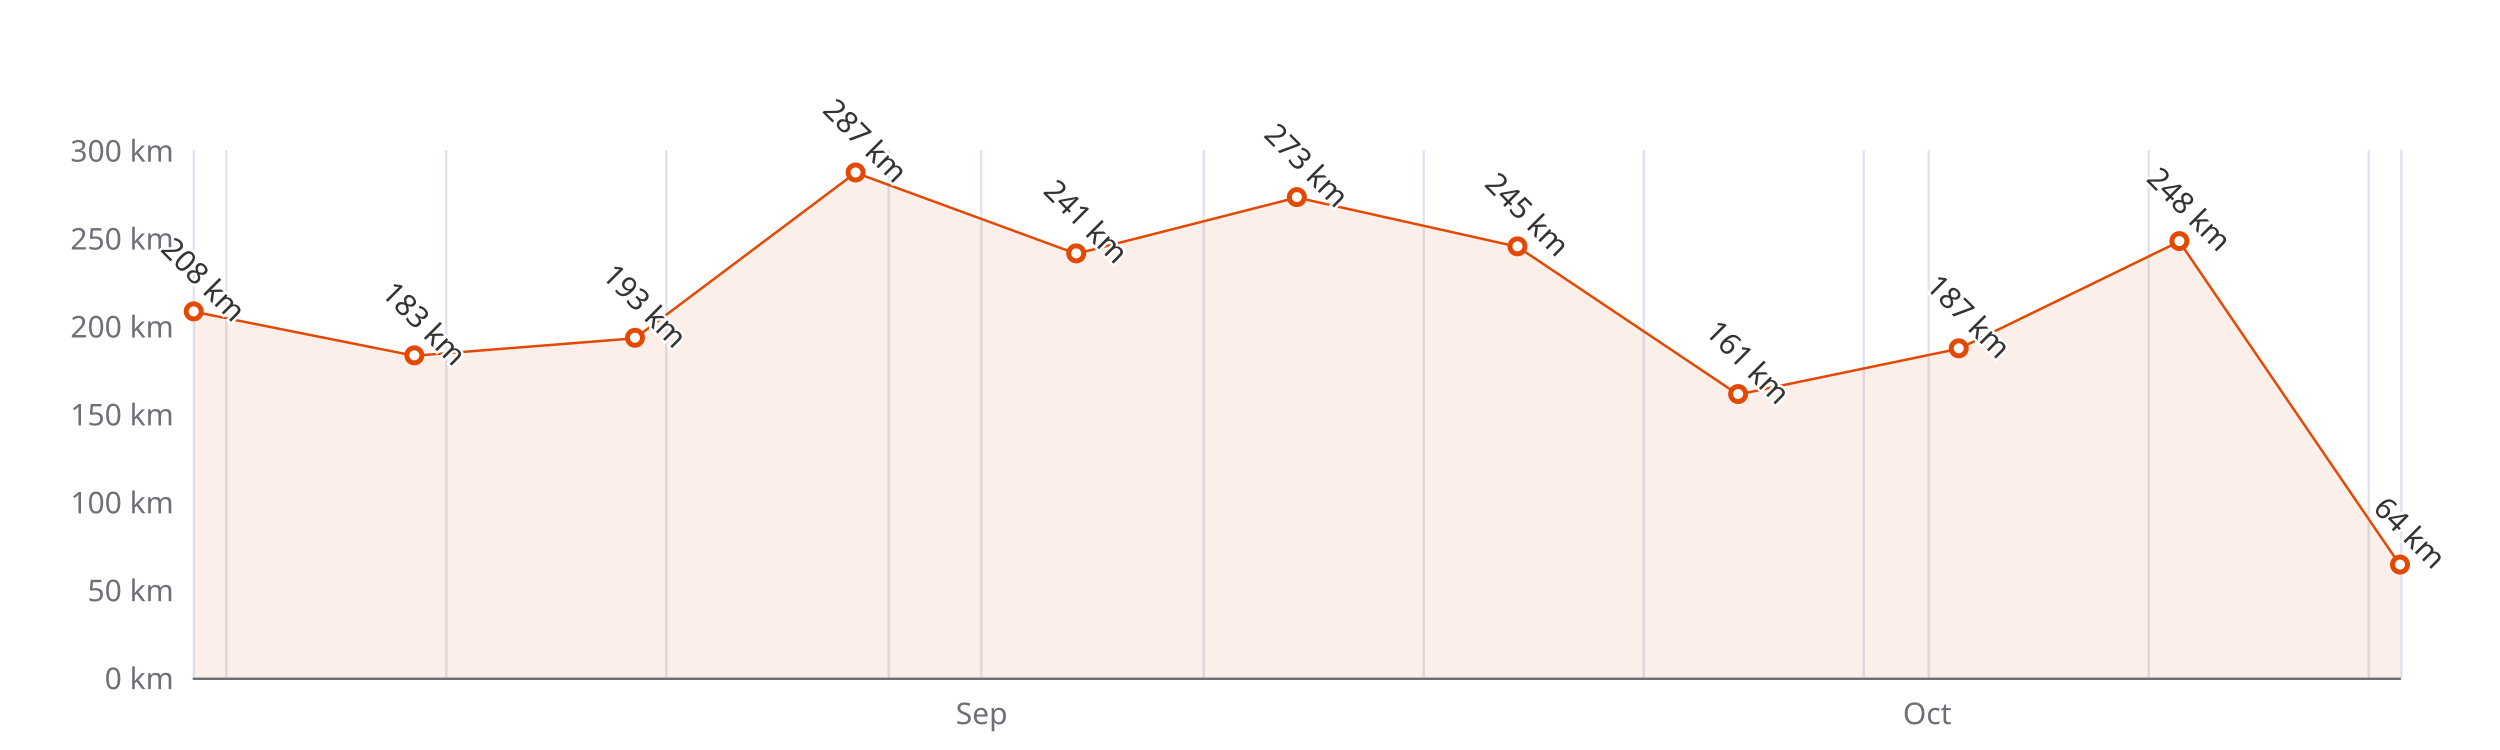
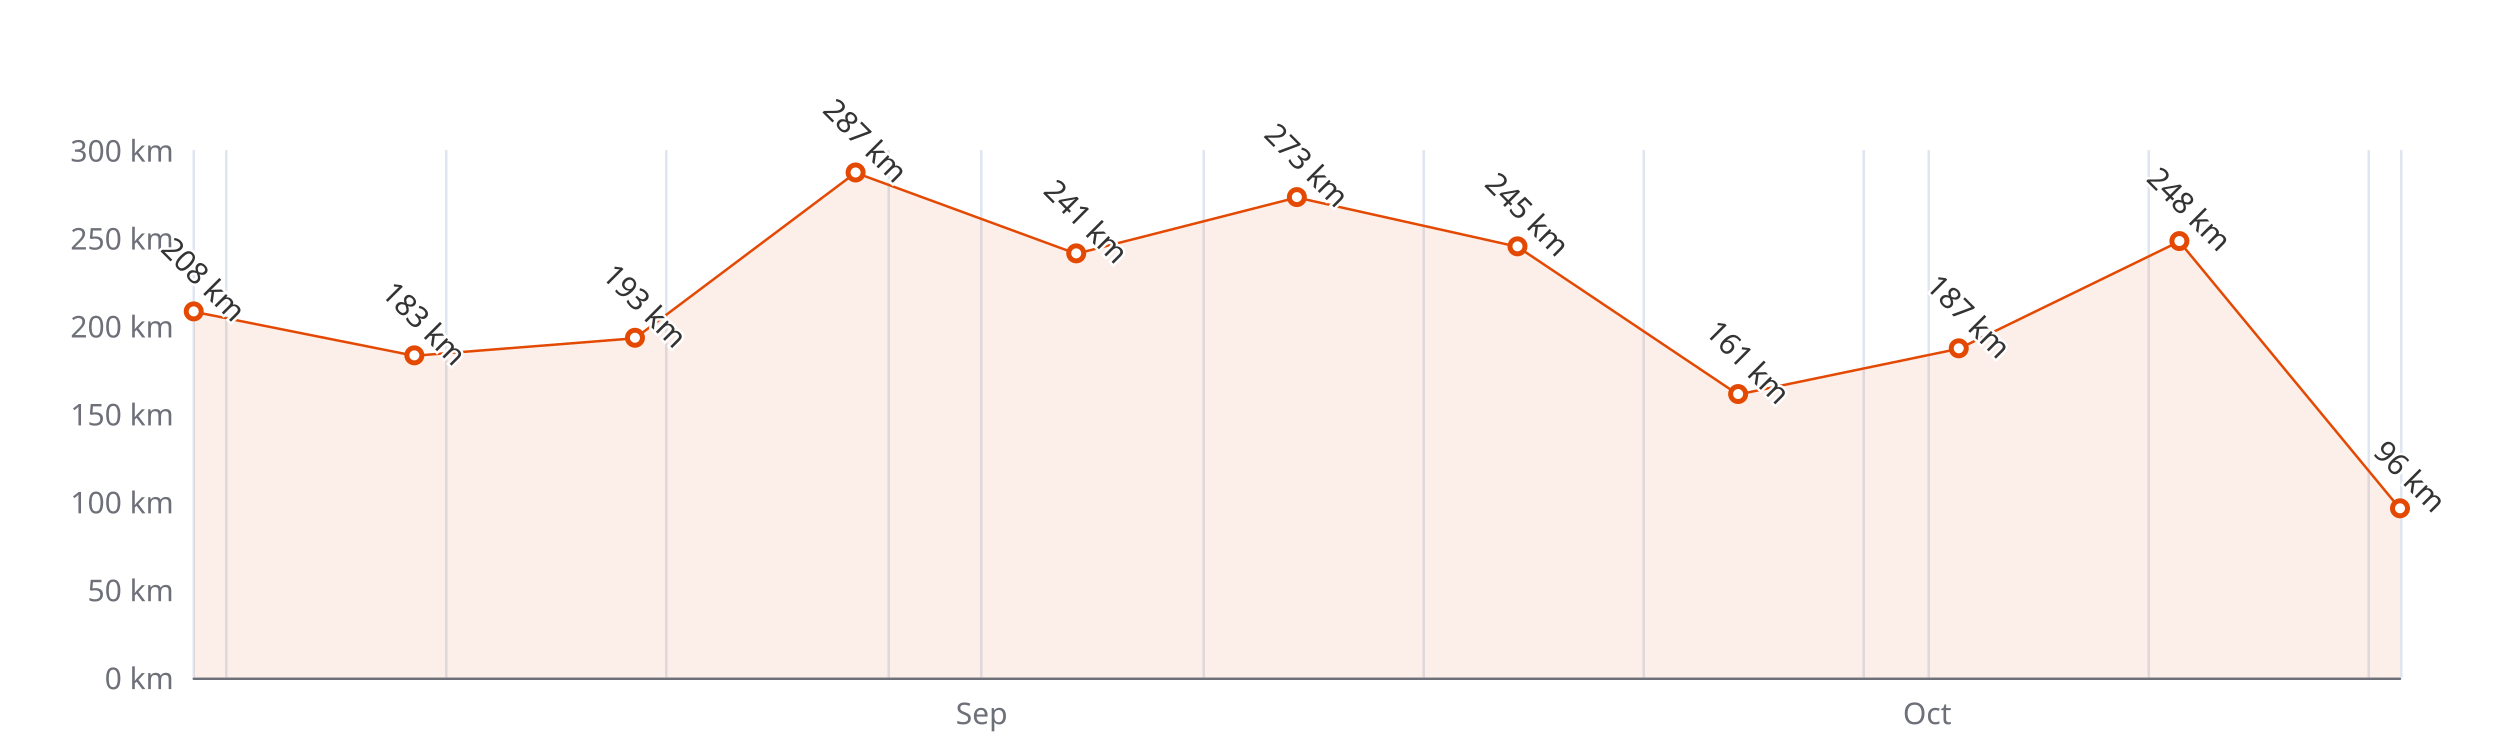
<svg xmlns="http://www.w3.org/2000/svg" width="1000" height="300" version="1.1" baseProfile="full" viewBox="0 0 1000 300">
  <rect width="1000" height="300" x="0" y="0" id="0" fill="#ffffff" />
  <path d="M77.5 60L77.5 271" fill="none" stroke="#E0E6F1" />
  <path d="M90.5 60L90.5 271" fill="none" stroke="#E0E6F1" />
  <path d="M178.5 60L178.5 271" fill="none" stroke="#E0E6F1" />
  <path d="M266.5 60L266.5 271" fill="none" stroke="#E0E6F1" />
  <path d="M355.5 60L355.5 271" fill="none" stroke="#E0E6F1" />
  <path d="M392.5 60L392.5 271" fill="none" stroke="#E0E6F1" />
  <path d="M481.5 60L481.5 271" fill="none" stroke="#E0E6F1" />
  <path d="M569.5 60L569.5 271" fill="none" stroke="#E0E6F1" />
  <path d="M657.5 60L657.5 271" fill="none" stroke="#E0E6F1" />
  <path d="M745.5 60L745.5 271" fill="none" stroke="#E0E6F1" />
  <path d="M771.5 60L771.5 271" fill="none" stroke="#E0E6F1" />
  <path d="M859.5 60L859.5 271" fill="none" stroke="#E0E6F1" />
  <path d="M947.5 60L947.5 271" fill="none" stroke="#E0E6F1" />
  <path d="M960.5 60L960.5 271" fill="none" stroke="#E0E6F1" />
  <path d="M77.5 271.5L960 271.5" fill="none" stroke="#6E7079" stroke-linecap="round" />
  <text dominant-baseline="central" text-anchor="end" style="font-size:12px;font-family:sans-serif;" xml:space="preserve" transform="translate(69.48 271)" fill="#6E7079">0 km</text>
  <text dominant-baseline="central" text-anchor="end" style="font-size:12px;font-family:sans-serif;" xml:space="preserve" transform="translate(69.48 235.8333)" fill="#6E7079">50 km</text>
  <text dominant-baseline="central" text-anchor="end" style="font-size:12px;font-family:sans-serif;" xml:space="preserve" transform="translate(69.48 200.6667)" fill="#6E7079">100 km</text>
  <text dominant-baseline="central" text-anchor="end" style="font-size:12px;font-family:sans-serif;" xml:space="preserve" transform="translate(69.48 165.5)" fill="#6E7079">150 km</text>
  <text dominant-baseline="central" text-anchor="end" style="font-size:12px;font-family:sans-serif;" xml:space="preserve" transform="translate(69.48 130.3333)" fill="#6E7079">200 km</text>
  <text dominant-baseline="central" text-anchor="end" style="font-size:12px;font-family:sans-serif;" xml:space="preserve" transform="translate(69.48 95.1667)" fill="#6E7079">250 km</text>
  <text dominant-baseline="central" text-anchor="end" style="font-size:12px;font-family:sans-serif;" xml:space="preserve" transform="translate(69.48 60)" fill="#6E7079">300 km</text>
  <text dominant-baseline="central" text-anchor="middle" style="font: normal normal 12px sans-serif" y="6" transform="translate(392.6657 279)" fill="#6E7079">Sep</text>
  <text dominant-baseline="central" text-anchor="middle" style="font: normal normal 12px sans-serif" y="6" transform="translate(770.8886 279)" fill="#6E7079">Oct</text>
  <g clip-path="url(#zr3-c0)">
-     <path d="M77.5 124.7L165.7 142.3L254 135.3L342.2 69.1L430.5 101.5L518.7 79L607 98.7L695.2 157.8L783.5 139.5L871.7 96.6L960 226L960 271L871.7 271L783.5 271L695.2 271L607 271L518.7 271L430.5 271L342.2 271L254 271L165.7 271L77.5 271Z" fill="rgb(227,73,2)" fill-opacity="0.09" />
-     <path d="M77.5 124.7L165.7 142.3L254 135.3L342.2 69.1L430.5 101.5L518.7 79L607 98.7L695.2 157.8L783.5 139.5L871.7 96.6L960 226" fill="none" stroke="#E34902" stroke-linejoin="bevel" />
+     <path d="M77.5 124.7L165.7 142.3L254 135.3L342.2 69.1L430.5 101.5L518.7 79L607 98.7L695.2 157.8L783.5 139.5L871.7 96.6L960 203.5L960 271L871.7 271L783.5 271L695.2 271L607 271L518.7 271L430.5 271L342.2 271L254 271L165.7 271L77.5 271Z" fill="rgb(227,73,2)" fill-opacity="0.09" />
+     <path d="M77.5 124.7L165.7 142.3L254 135.3L342.2 69.1L430.5 101.5L518.7 79L607 98.7L695.2 157.8L783.5 139.5L871.7 96.6L960 203.5" fill="none" stroke="#E34902" stroke-linejoin="bevel" />
  </g>
  <path d="M1 0A1 1 0 1 1 1 -0.1A1 1 0 0 1 1 0" transform="matrix(3,0,0,3,77.48,124.7067)" fill="#fff" stroke="#E34902" stroke-width="0.667" />
  <path d="M1 0A1 1 0 1 1 1 -0.1A1 1 0 0 1 1 0" transform="matrix(3,0,0,3,165.732,142.29)" fill="#fff" stroke="#E34902" stroke-width="0.667" />
  <path d="M1 0A1 1 0 1 1 1 -0.1A1 1 0 0 1 1 0" transform="matrix(3,0,0,3,253.984,135.2567)" fill="#fff" stroke="#E34902" stroke-width="0.667" />
  <path d="M1 0A1 1 0 1 1 1 -0.1A1 1 0 0 1 1 0" transform="matrix(3,0,0,3,342.236,69.1433)" fill="#fff" stroke="#E34902" stroke-width="0.667" />
  <path d="M1 0A1 1 0 1 1 1 -0.1A1 1 0 0 1 1 0" transform="matrix(3,0,0,3,430.488,101.4967)" fill="#fff" stroke="#E34902" stroke-width="0.667" />
  <path d="M1 0A1 1 0 1 1 1 -0.1A1 1 0 0 1 1 0" transform="matrix(3,0,0,3,518.74,78.99)" fill="#fff" stroke="#E34902" stroke-width="0.667" />
  <path d="M1 0A1 1 0 1 1 1 -0.1A1 1 0 0 1 1 0" transform="matrix(3,0,0,3,606.992,98.6833)" fill="#fff" stroke="#E34902" stroke-width="0.667" />
  <path d="M1 0A1 1 0 1 1 1 -0.1A1 1 0 0 1 1 0" transform="matrix(3,0,0,3,695.244,157.7633)" fill="#fff" stroke="#E34902" stroke-width="0.667" />
  <path d="M1 0A1 1 0 1 1 1 -0.1A1 1 0 0 1 1 0" transform="matrix(3,0,0,3,783.496,139.4767)" fill="#fff" stroke="#E34902" stroke-width="0.667" />
  <path d="M1 0A1 1 0 1 1 1 -0.1A1 1 0 0 1 1 0" transform="matrix(3,0,0,3,871.748,96.5733)" fill="#fff" stroke="#E34902" stroke-width="0.667" />
-   <path d="M1 0A1 1 0 1 1 1 -0.1A1 1 0 0 1 1 0" transform="matrix(3,0,0,3,960,225.9867)" fill="#fff" stroke="#E34902" stroke-width="0.667" />
+   <path d="M1 0A1 1 0 1 1 1 -0.1A1 1 0 0 1 1 0" transform="matrix(3,0,0,3,960,203.48)" fill="#fff" stroke="#E34902" stroke-width="0.667" />
  <text dominant-baseline="central" text-anchor="middle" style="font-size:12px;font-family:sans-serif;" xml:space="preserve" y="-6" transform="matrix(0.707,0.707,-0.707,0.707,77.48,115.7067)" fill="#333" stroke="rgb(255,255,255)" stroke-width="2" paint-order="stroke" stroke-miterlimit="2">208 km</text>
  <text dominant-baseline="central" text-anchor="middle" style="font-size:12px;font-family:sans-serif;" xml:space="preserve" y="-6" transform="matrix(0.707,0.707,-0.707,0.707,165.732,133.29)" fill="#333" stroke="rgb(255,255,255)" stroke-width="2" paint-order="stroke" stroke-miterlimit="2">183 km</text>
  <text dominant-baseline="central" text-anchor="middle" style="font-size:12px;font-family:sans-serif;" xml:space="preserve" y="-6" transform="matrix(0.707,0.707,-0.707,0.707,253.984,126.2567)" fill="#333" stroke="rgb(255,255,255)" stroke-width="2" paint-order="stroke" stroke-miterlimit="2">193 km</text>
  <text dominant-baseline="central" text-anchor="middle" style="font-size:12px;font-family:sans-serif;" xml:space="preserve" y="-6" transform="matrix(0.707,0.707,-0.707,0.707,342.236,60.1433)" fill="#333" stroke="rgb(255,255,255)" stroke-width="2" paint-order="stroke" stroke-miterlimit="2">287 km</text>
  <text dominant-baseline="central" text-anchor="middle" style="font-size:12px;font-family:sans-serif;" xml:space="preserve" y="-6" transform="matrix(0.707,0.707,-0.707,0.707,430.488,92.4967)" fill="#333" stroke="rgb(255,255,255)" stroke-width="2" paint-order="stroke" stroke-miterlimit="2">241 km</text>
  <text dominant-baseline="central" text-anchor="middle" style="font-size:12px;font-family:sans-serif;" xml:space="preserve" y="-6" transform="matrix(0.707,0.707,-0.707,0.707,518.74,69.99)" fill="#333" stroke="rgb(255,255,255)" stroke-width="2" paint-order="stroke" stroke-miterlimit="2">273 km</text>
  <text dominant-baseline="central" text-anchor="middle" style="font-size:12px;font-family:sans-serif;" xml:space="preserve" y="-6" transform="matrix(0.707,0.707,-0.707,0.707,606.992,89.6833)" fill="#333" stroke="rgb(255,255,255)" stroke-width="2" paint-order="stroke" stroke-miterlimit="2">245 km</text>
  <text dominant-baseline="central" text-anchor="middle" style="font-size:12px;font-family:sans-serif;" xml:space="preserve" y="-6" transform="matrix(0.707,0.707,-0.707,0.707,695.244,148.7633)" fill="#333" stroke="rgb(255,255,255)" stroke-width="2" paint-order="stroke" stroke-miterlimit="2">161 km</text>
  <text dominant-baseline="central" text-anchor="middle" style="font-size:12px;font-family:sans-serif;" xml:space="preserve" y="-6" transform="matrix(0.707,0.707,-0.707,0.707,783.496,130.4767)" fill="#333" stroke="rgb(255,255,255)" stroke-width="2" paint-order="stroke" stroke-miterlimit="2">187 km</text>
  <text dominant-baseline="central" text-anchor="middle" style="font-size:12px;font-family:sans-serif;" xml:space="preserve" y="-6" transform="matrix(0.707,0.707,-0.707,0.707,871.748,87.5733)" fill="#333" stroke="rgb(255,255,255)" stroke-width="2" paint-order="stroke" stroke-miterlimit="2">248 km</text>
-   <text dominant-baseline="central" text-anchor="middle" style="font-size:12px;font-family:sans-serif;" xml:space="preserve" y="-6" transform="matrix(0.707,0.707,-0.707,0.707,960,216.9867)" fill="#333" stroke="rgb(255,255,255)" stroke-width="2" paint-order="stroke" stroke-miterlimit="2">64 km</text>
+   <text dominant-baseline="central" text-anchor="middle" style="font-size:12px;font-family:sans-serif;" xml:space="preserve" y="-6" transform="matrix(0.707,0.707,-0.707,0.707,960,194.48)" fill="#333" stroke="rgb(255,255,255)" stroke-width="2" paint-order="stroke" stroke-miterlimit="2">96 km</text>
  <defs>
    <clipPath id="zr3-c0">
      <path d="M76 59.5l884 0l0 212l-884 0Z" fill="#000" />
    </clipPath>
  </defs>
</svg>
